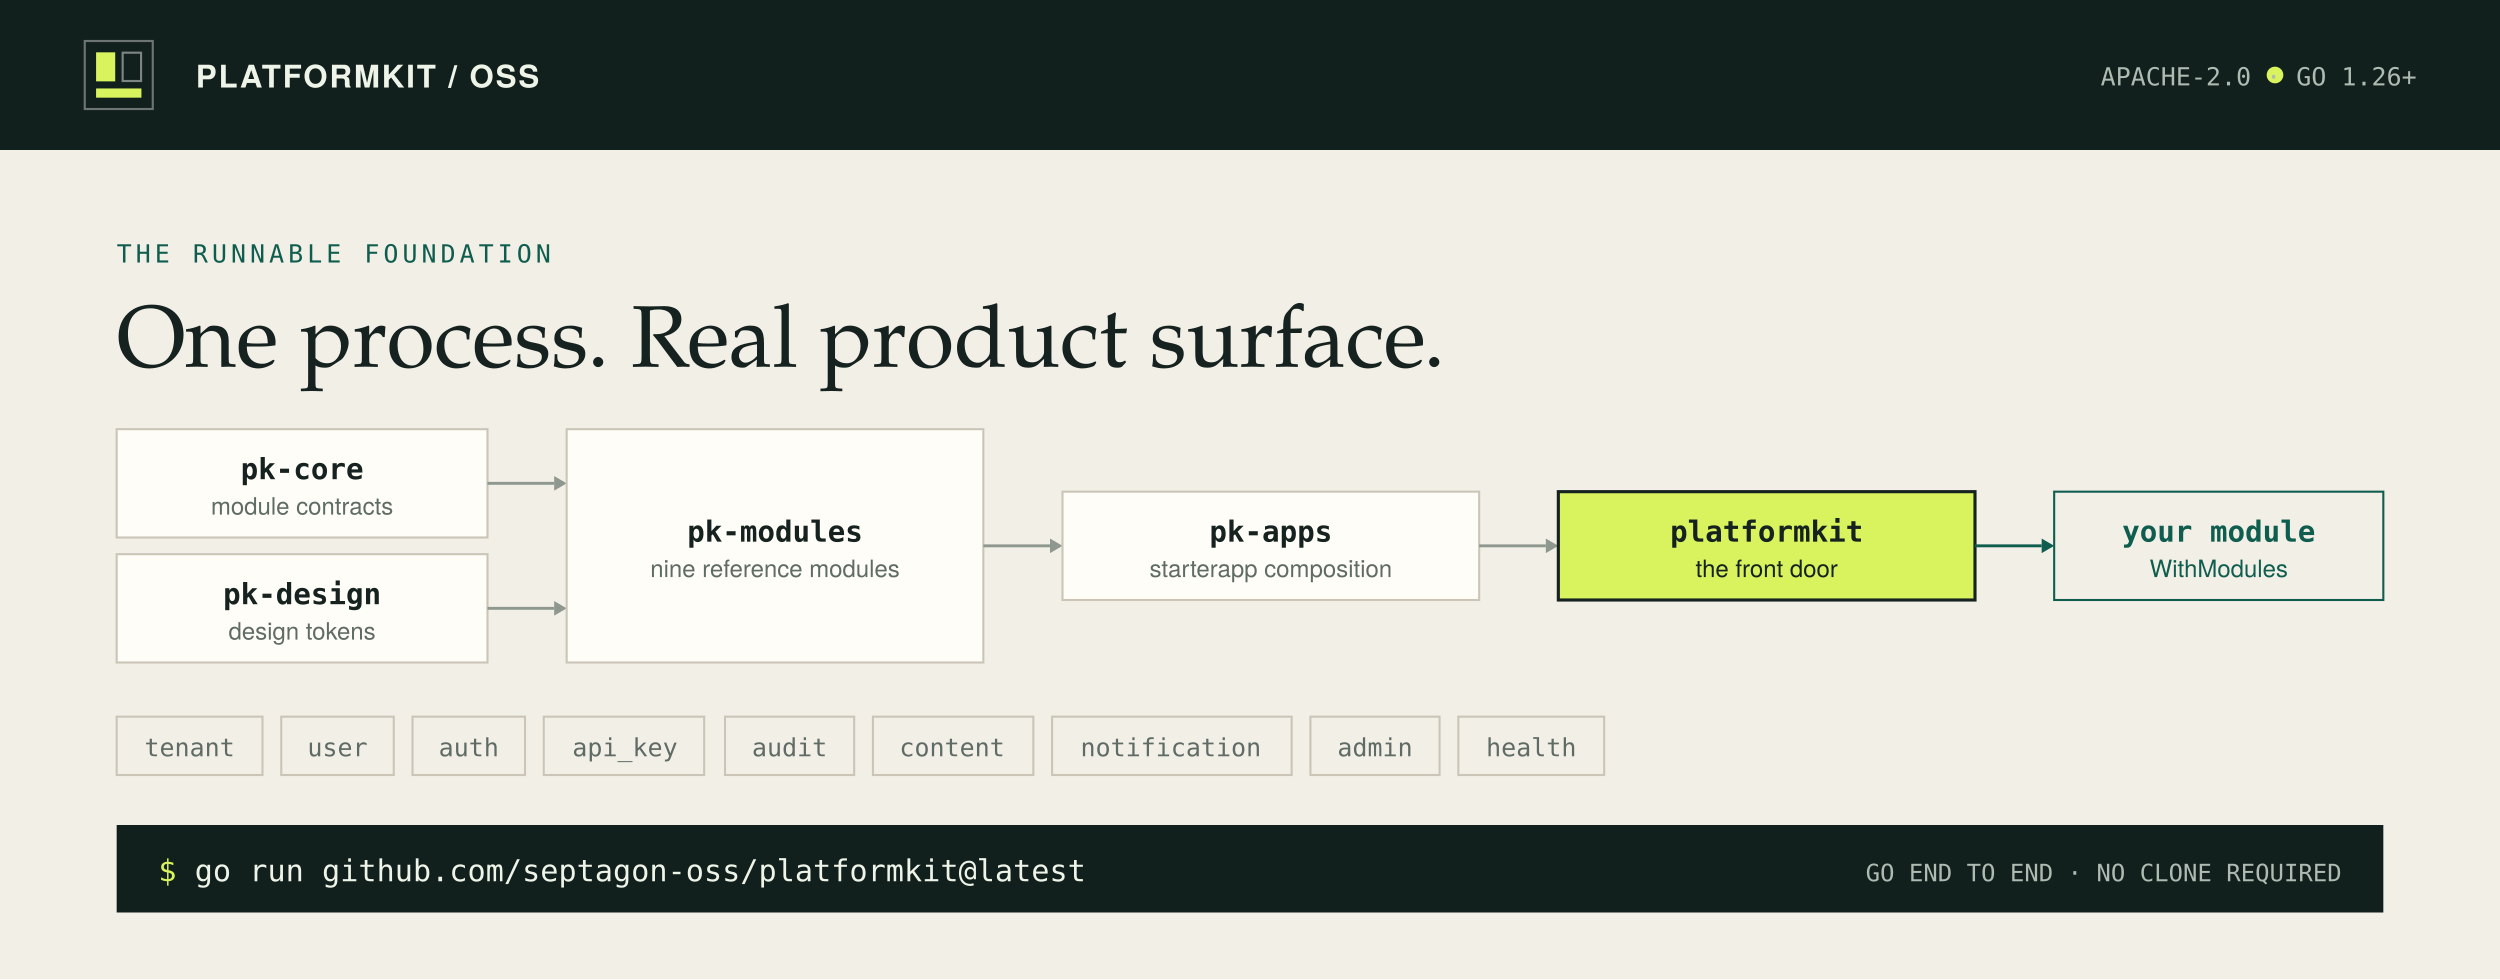
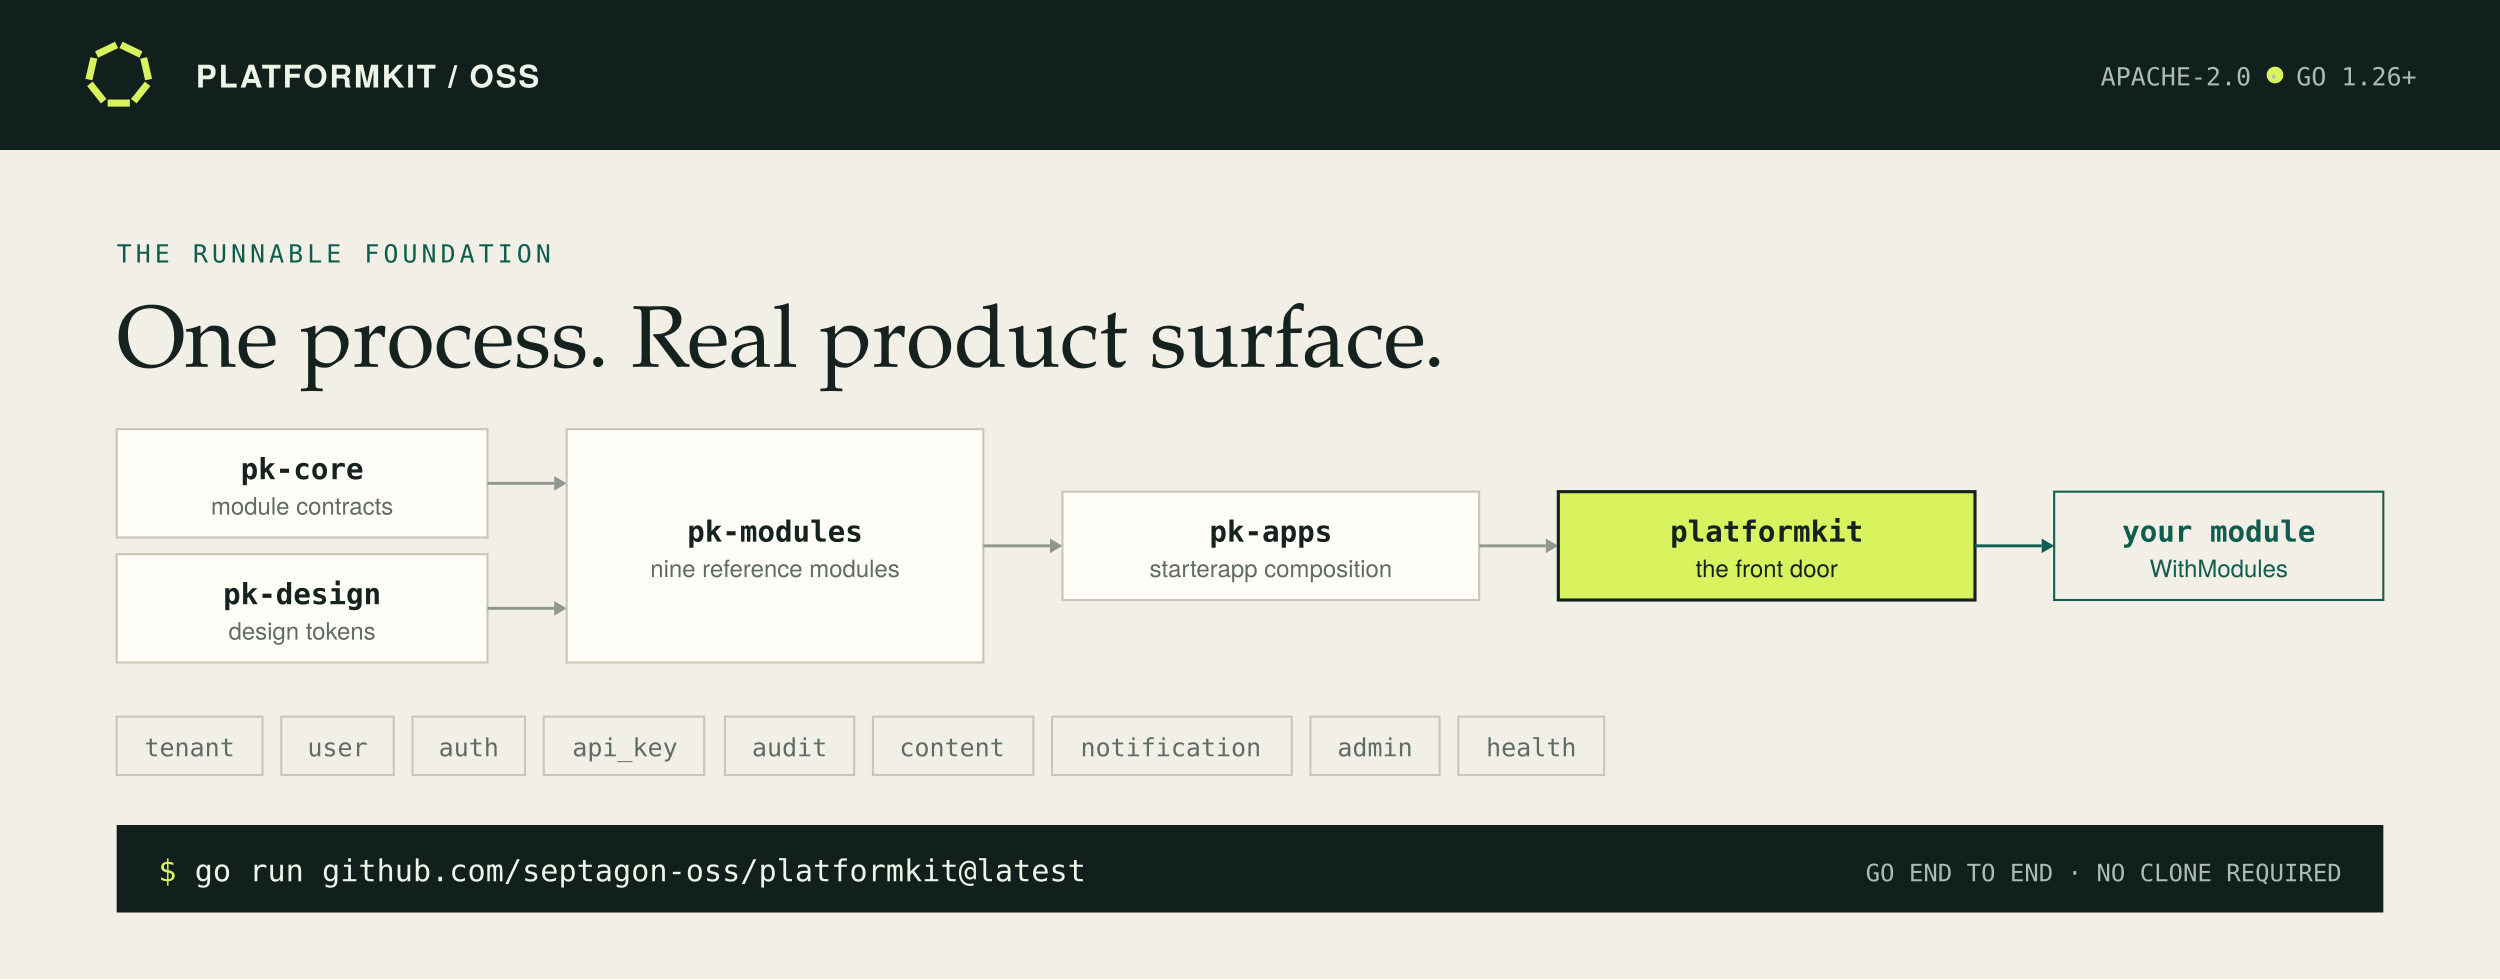
<svg xmlns="http://www.w3.org/2000/svg" viewBox="0 0 1200 470" width="1200" height="470" role="img" aria-label="PlatformKit dependency graph: pk-core contracts and pk-design tokens feed nine reference modules, which pk-apps composes into the starter that the platformkit front door runs; your own module joins through WithModules">
  <rect width="1200" height="470" fill="#f2efe7" />
  <rect width="1200" height="72" fill="#12201d" />
-   <g transform="translate(40,19) scale(0.34)">
-     <rect x="2" y="2" width="96" height="96" fill="none" stroke="rgba(255,255,255,.38)" stroke-width="3" />
-     <rect x="18" y="18" width="27" height="41" fill="#d8f35d" />
-     <rect x="55.5" y="18.5" width="26" height="40" fill="none" stroke="rgba(255,255,255,.45)" stroke-width="3" />
-     <rect x="18" y="69" width="64" height="13" fill="#d8f35d" />
+   <g transform="translate(40,19) scale(0.34)" stroke="#d8f35d" stroke-width="10" stroke-linecap="butt">
+     <line x1="53.10" y1="7.49" x2="81.30" y2="21.08" />
+     <line x1="85.17" y1="25.92" x2="92.13" y2="56.44" />
+     <line x1="90.75" y1="62.48" x2="71.23" y2="86.96" />
+     <line x1="65.65" y1="89.64" x2="34.35" y2="89.64" />
+     <line x1="28.77" y1="86.96" x2="9.25" y2="62.48" />
+     <line x1="7.87" y1="56.44" x2="14.83" y2="25.92" />
+     <line x1="18.70" y1="21.08" x2="46.90" y2="7.49" />
  </g>
  <text x="94" y="42" font-family="'IBM Plex Sans',Aptos,'Helvetica Neue',sans-serif" font-size="15" font-weight="700" letter-spacing="0.06em" fill="#eff4e9">PLATFORMKIT / OSS</text>
  <circle cx="1092" cy="36" r="4" fill="#d8f35d" />
  <text x="1160" y="41" text-anchor="end" font-family="'IBM Plex Mono','SFMono-Regular',Consolas,monospace" font-size="12" fill="#aebbb2">APACHE-2.0 · GO 1.26+</text>
  <text x="56" y="126" font-family="'IBM Plex Mono','SFMono-Regular',Consolas,monospace" font-size="12" letter-spacing="0.16em" fill="#0f5d4e">THE RUNNABLE FOUNDATION</text>
  <text x="56" y="176" font-family="'Iowan Old Style','Palatino Linotype',Palatino,Georgia,serif" font-size="42" fill="#15221f">One process. Real product surface.</text>
  <rect x="56" y="206" width="178" height="52" fill="#fffdf7" stroke="#cbc5b8" stroke-width="1" />
  <text x="145.0" y="230" text-anchor="middle" font-family="'IBM Plex Mono','SFMono-Regular',Consolas,monospace" font-size="14" font-weight="600" fill="#15221f">pk-core</text>
  <text x="145.0" y="247" text-anchor="middle" font-family="'IBM Plex Sans',Aptos,'Helvetica Neue',sans-serif" font-size="11.5" fill="#5f6b65">module contracts</text>
  <rect x="56" y="266" width="178" height="52" fill="#fffdf7" stroke="#cbc5b8" stroke-width="1" />
  <text x="145.0" y="290" text-anchor="middle" font-family="'IBM Plex Mono','SFMono-Regular',Consolas,monospace" font-size="14" font-weight="600" fill="#15221f">pk-design</text>
  <text x="145.0" y="307" text-anchor="middle" font-family="'IBM Plex Sans',Aptos,'Helvetica Neue',sans-serif" font-size="11.5" fill="#5f6b65">design tokens</text>
  <path d="M 234 232 L 266 232" stroke="#8f988f" stroke-width="1.4" fill="none" />
  <path d="M 266 228.5 L 272 232 L 266 235.5 Z" fill="#8f988f" />
  <path d="M 234 292 L 266 292" stroke="#8f988f" stroke-width="1.4" fill="none" />
  <path d="M 266 288.5 L 272 292 L 266 295.5 Z" fill="#8f988f" />
  <rect x="272" y="206" width="200" height="112" fill="#fffdf7" stroke="#cbc5b8" stroke-width="1" />
  <text x="372.0" y="260" text-anchor="middle" font-family="'IBM Plex Mono','SFMono-Regular',Consolas,monospace" font-size="14" font-weight="600" fill="#15221f">pk-modules</text>
  <text x="372.0" y="277" text-anchor="middle" font-family="'IBM Plex Sans',Aptos,'Helvetica Neue',sans-serif" font-size="11.5" fill="#5f6b65">nine reference modules</text>
  <path d="M 472 262 L 504 262" stroke="#8f988f" stroke-width="1.4" fill="none" />
  <path d="M 504 258.5 L 510 262 L 504 265.5 Z" fill="#8f988f" />
  <rect x="510" y="236" width="200" height="52" fill="#fffdf7" stroke="#cbc5b8" stroke-width="1" />
  <text x="610.0" y="260" text-anchor="middle" font-family="'IBM Plex Mono','SFMono-Regular',Consolas,monospace" font-size="14" font-weight="600" fill="#15221f">pk-apps</text>
  <text x="610.0" y="277" text-anchor="middle" font-family="'IBM Plex Sans',Aptos,'Helvetica Neue',sans-serif" font-size="11.5" fill="#5f6b65">starterapp composition</text>
  <path d="M 710 262 L 742 262" stroke="#8f988f" stroke-width="1.4" fill="none" />
  <path d="M 742 258.5 L 748 262 L 742 265.5 Z" fill="#8f988f" />
  <rect x="748" y="236" width="200" height="52" fill="#d8f35d" stroke="#15221f" stroke-width="1.5" />
  <text x="848.0" y="260" text-anchor="middle" font-family="'IBM Plex Mono','SFMono-Regular',Consolas,monospace" font-size="14" font-weight="600" fill="#15221f">platformkit</text>
  <text x="848.0" y="277" text-anchor="middle" font-family="'IBM Plex Sans',Aptos,'Helvetica Neue',sans-serif" font-size="11.5" fill="#15221f">the front door</text>
  <path d="M 948 262 L 980 262" stroke="#0f5d4e" stroke-width="1.4" fill="none" />
  <path d="M 980 258.5 L 986 262 L 980 265.5 Z" fill="#0f5d4e" />
  <rect x="986" y="236" width="158" height="52" fill="none" stroke="#0f5d4e" stroke-width="1" />
  <text x="1065.0" y="260" text-anchor="middle" font-family="'IBM Plex Mono','SFMono-Regular',Consolas,monospace" font-size="14" font-weight="600" fill="#0f5d4e">your module</text>
  <text x="1065.0" y="277" text-anchor="middle" font-family="'IBM Plex Sans',Aptos,'Helvetica Neue',sans-serif" font-size="11.5" fill="#0f5d4e">WithModules</text>
  <text x="56" y="325" font-family="'IBM Plex Sans',Aptos,'Helvetica Neue',sans-serif" font-size="11.5" fill="#5f6b65" />
  <rect x="56" y="344" width="70" height="28" fill="none" stroke="#cbc5b8" />
  <text x="91" y="363" text-anchor="middle" font-family="'IBM Plex Mono','SFMono-Regular',Consolas,monospace" font-size="12" fill="#5f6b65">tenant</text>
  <rect x="135" y="344" width="54" height="28" fill="none" stroke="#cbc5b8" />
  <text x="162" y="363" text-anchor="middle" font-family="'IBM Plex Mono','SFMono-Regular',Consolas,monospace" font-size="12" fill="#5f6b65">user</text>
  <rect x="198" y="344" width="54" height="28" fill="none" stroke="#cbc5b8" />
  <text x="225" y="363" text-anchor="middle" font-family="'IBM Plex Mono','SFMono-Regular',Consolas,monospace" font-size="12" fill="#5f6b65">auth</text>
  <rect x="261" y="344" width="77" height="28" fill="none" stroke="#cbc5b8" />
  <text x="300" y="363" text-anchor="middle" font-family="'IBM Plex Mono','SFMono-Regular',Consolas,monospace" font-size="12" fill="#5f6b65">api_key</text>
  <rect x="348" y="344" width="62" height="28" fill="none" stroke="#cbc5b8" />
  <text x="379" y="363" text-anchor="middle" font-family="'IBM Plex Mono','SFMono-Regular',Consolas,monospace" font-size="12" fill="#5f6b65">audit</text>
  <rect x="419" y="344" width="77" height="28" fill="none" stroke="#cbc5b8" />
  <text x="457" y="363" text-anchor="middle" font-family="'IBM Plex Mono','SFMono-Regular',Consolas,monospace" font-size="12" fill="#5f6b65">content</text>
  <rect x="505" y="344" width="115" height="28" fill="none" stroke="#cbc5b8" />
  <text x="562" y="363" text-anchor="middle" font-family="'IBM Plex Mono','SFMono-Regular',Consolas,monospace" font-size="12" fill="#5f6b65">notification</text>
  <rect x="629" y="344" width="62" height="28" fill="none" stroke="#cbc5b8" />
  <text x="660" y="363" text-anchor="middle" font-family="'IBM Plex Mono','SFMono-Regular',Consolas,monospace" font-size="12" fill="#5f6b65">admin</text>
  <rect x="700" y="344" width="70" height="28" fill="none" stroke="#cbc5b8" />
  <text x="735" y="363" text-anchor="middle" font-family="'IBM Plex Mono','SFMono-Regular',Consolas,monospace" font-size="12" fill="#5f6b65">health</text>
  <rect x="56" y="396" width="1088" height="42" fill="#12201d" />
  <text x="76" y="423" font-family="'IBM Plex Mono','SFMono-Regular',Consolas,monospace" font-size="14.5" fill="#d8f35d">$ <tspan fill="#eff4e9">go run github.com/septagon-oss/platformkit@latest</tspan>
  </text>
  <text x="1124" y="423" text-anchor="end" font-family="'IBM Plex Mono','SFMono-Regular',Consolas,monospace" font-size="11.5" fill="#aebbb2">GO END TO END · NO CLONE REQUIRED</text>
</svg>
